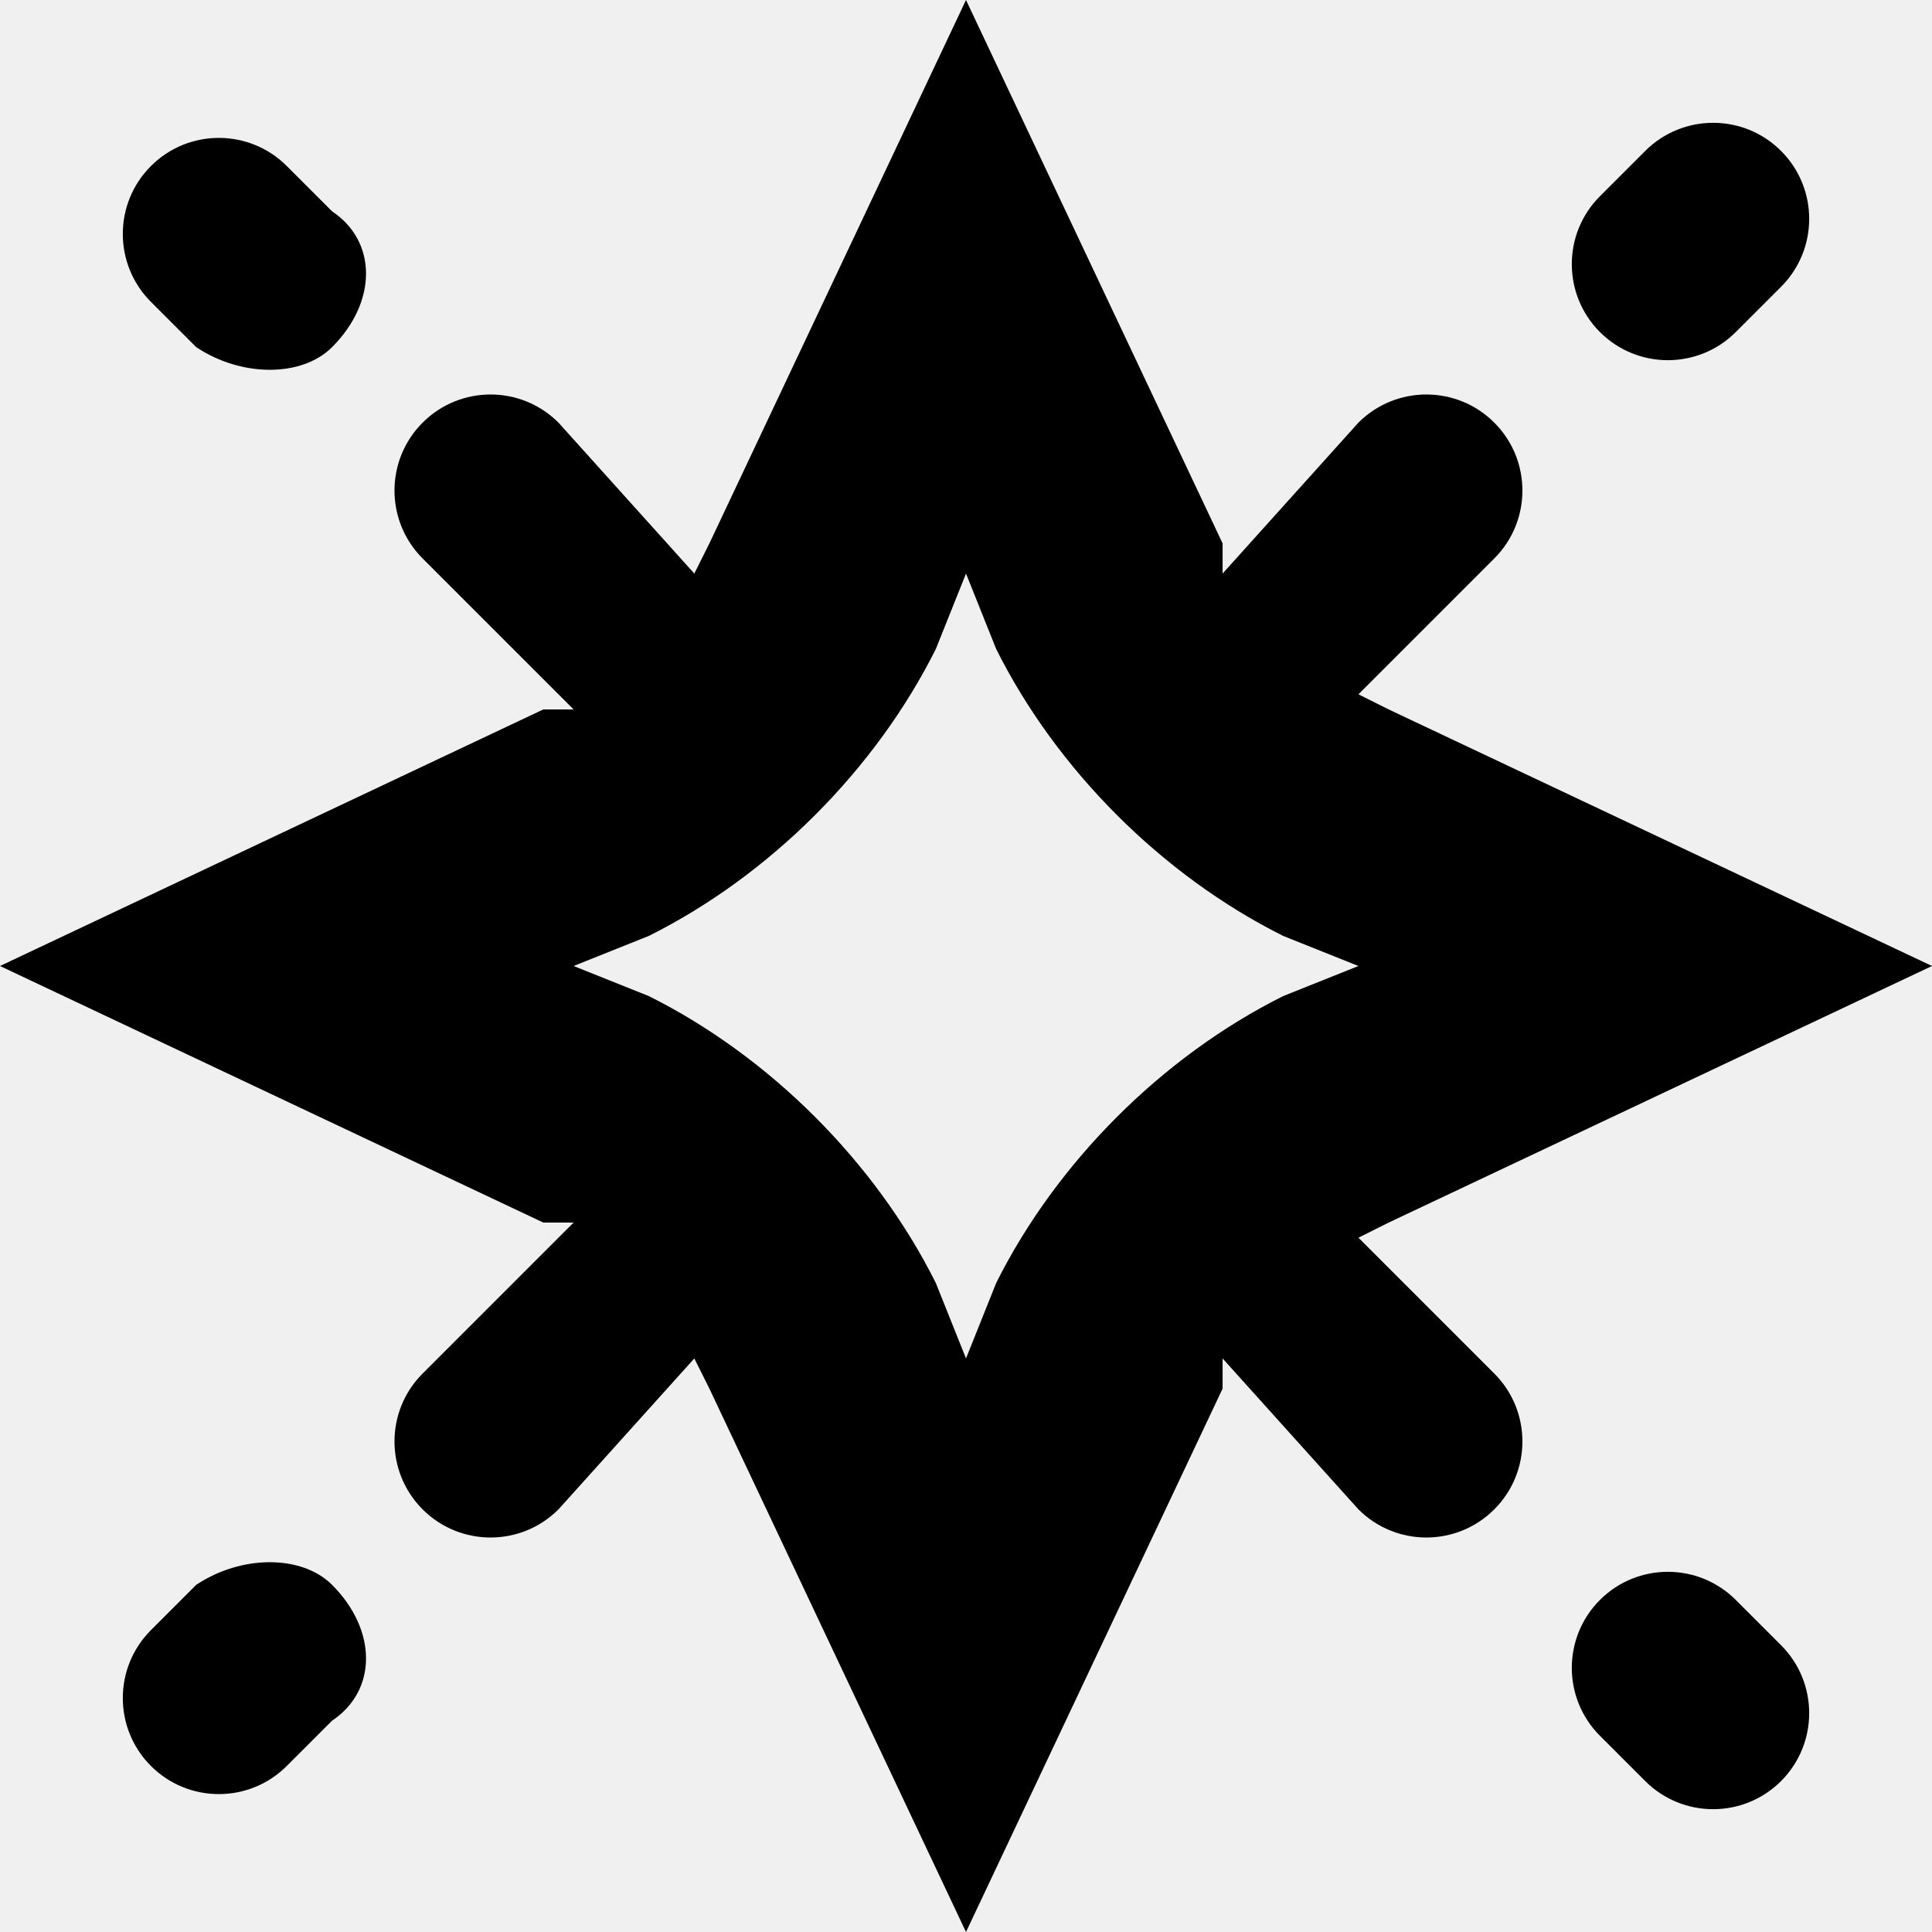
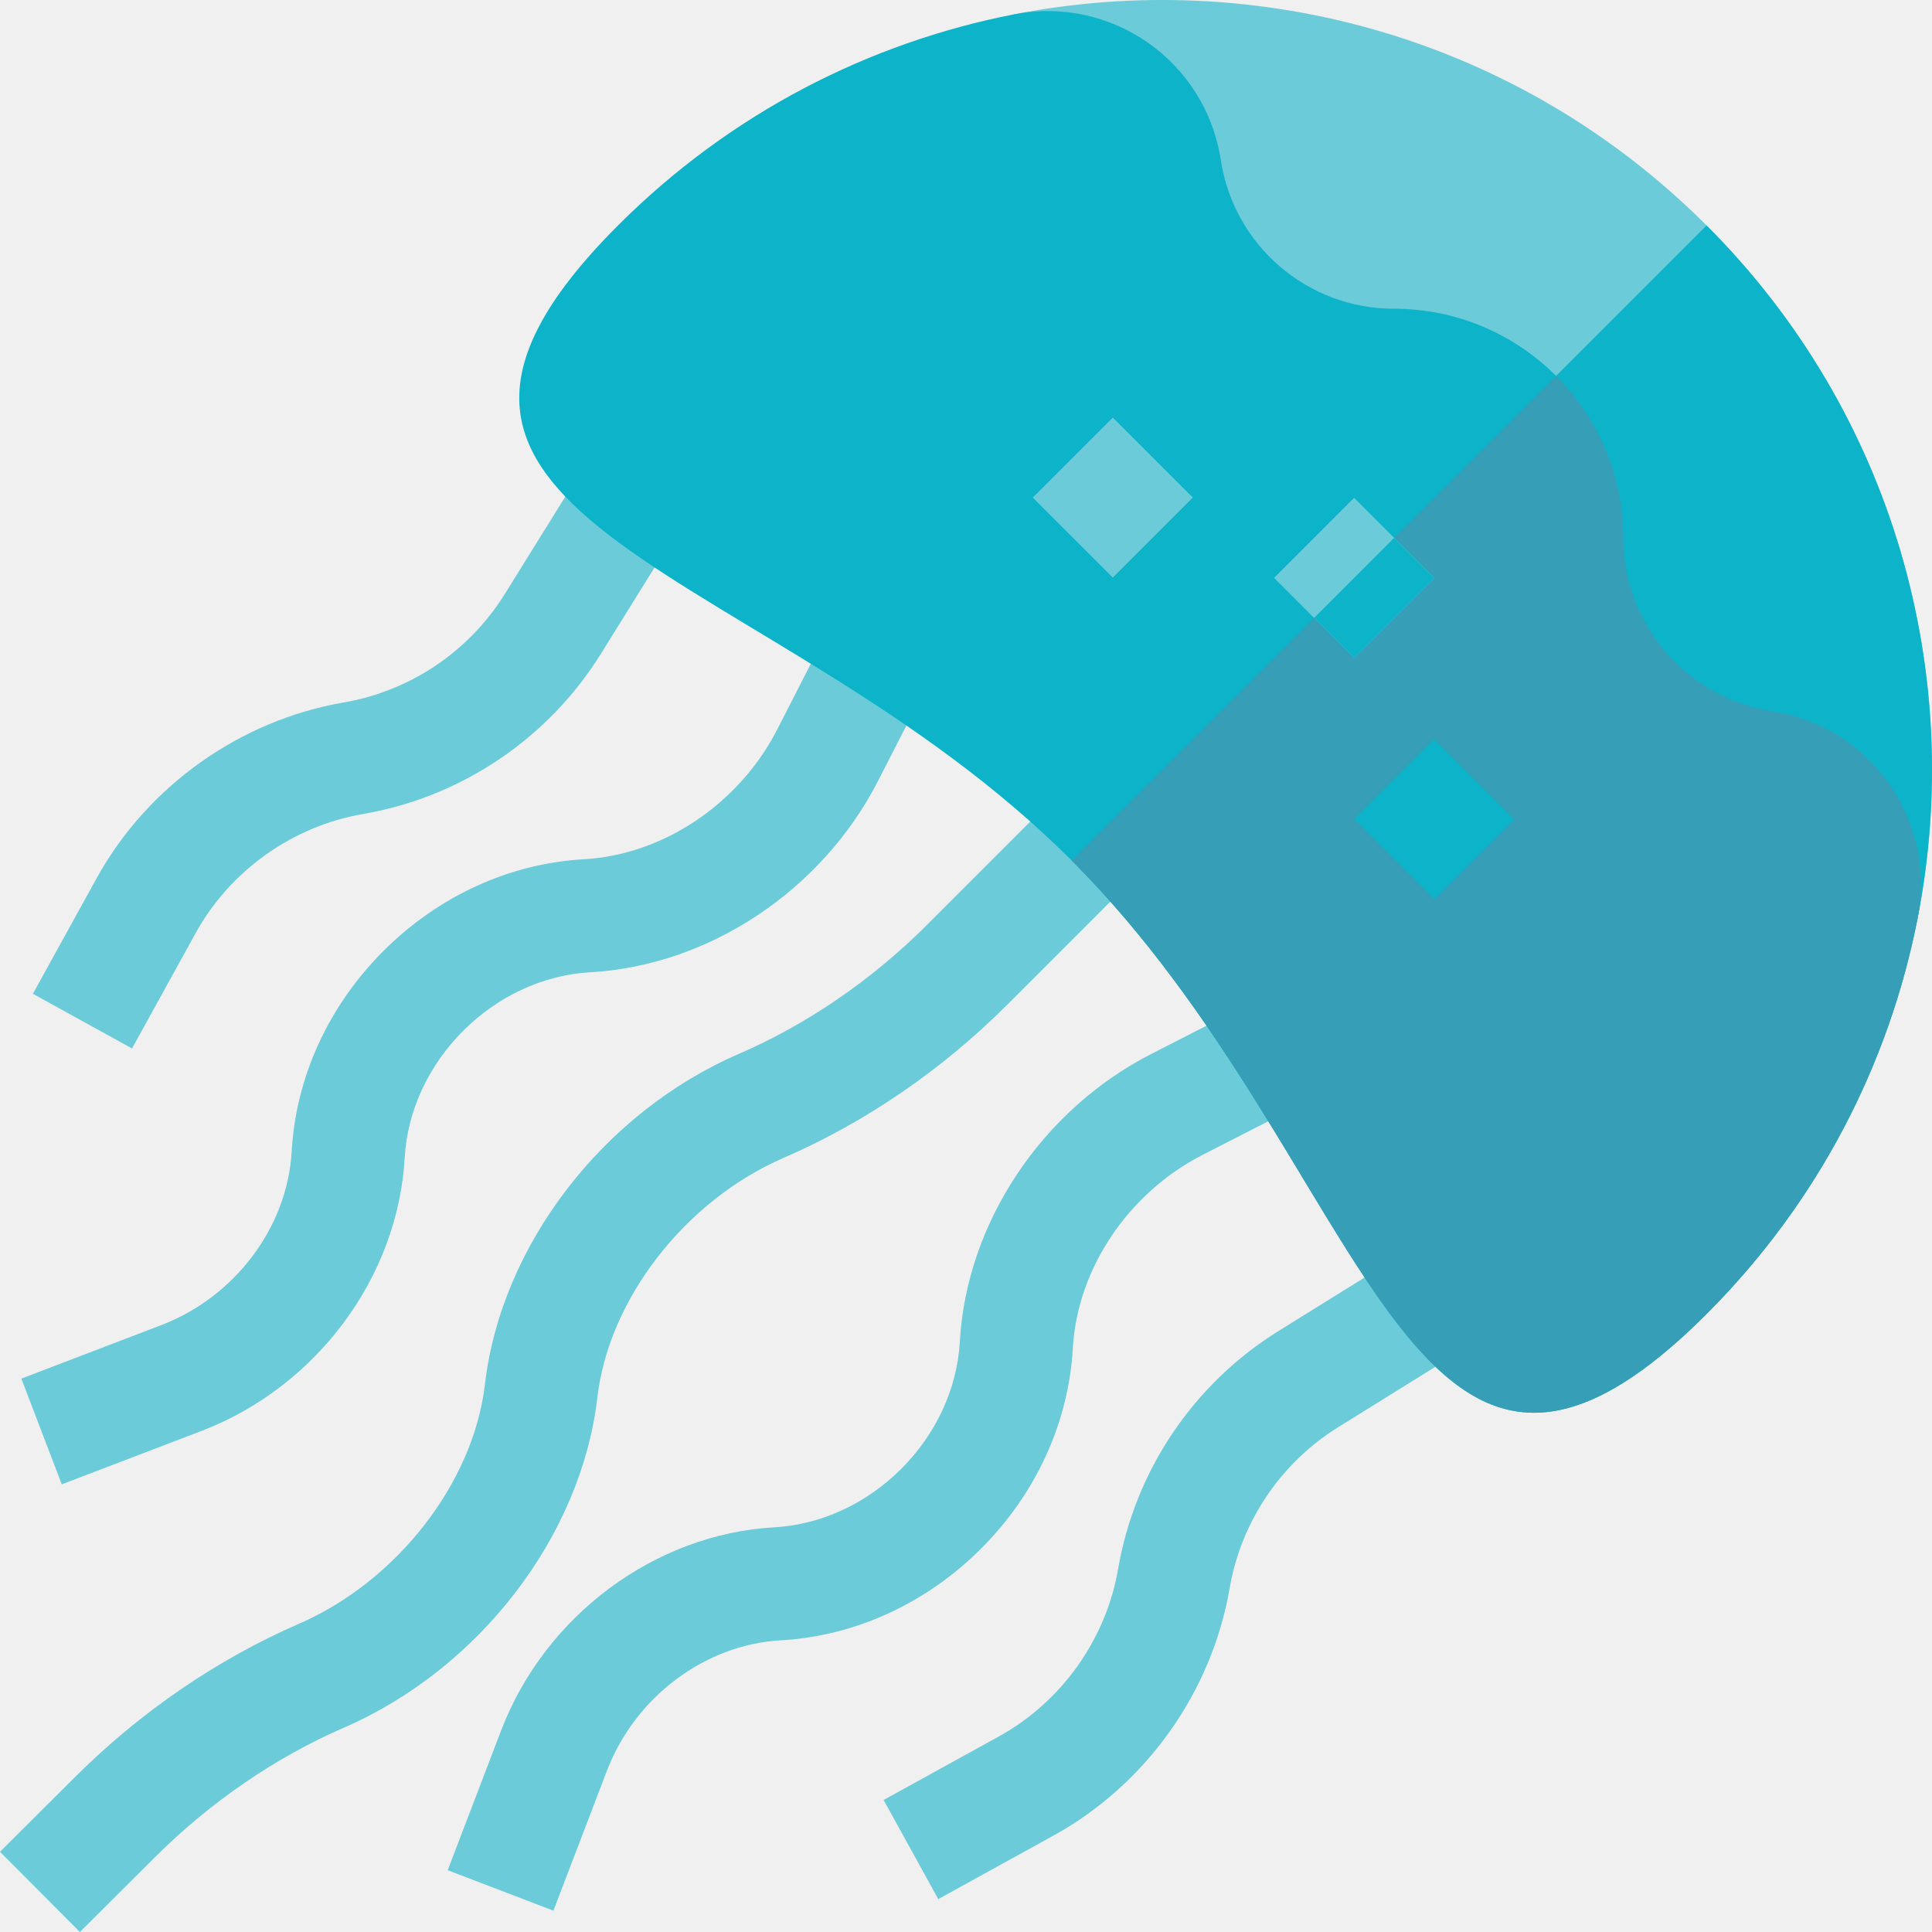
- <svg xmlns="http://www.w3.org/2000/svg" viewBox="0 0 128 128">
-   <path fill-rule="evenodd" d="M81 36 64 0 47 36l-1 2-9-10a6 6 0 0 0-9 9l10 10h-2L0 64l36 17h2L28 91a6 6 0 1 0 9 9l9-10 1 2 17 36 17-36v-2l9 10a6 6 0 1 0 9-9l-9-9 2-1 36-17-36-17-2-1 9-9a6 6 0 1 0-9-9l-9 10v-2Zm-17 2-2 5c-4 8-11 15-19 19l-5 2 5 2c8 4 15 11 19 19l2 5 2-5c4-8 11-15 19-19l5-2-5-2c-8-4-15-11-19-19l-2-5Z" clip-rule="evenodd" />
-   <path d="M118 19a6 6 0 0 0-9-9l-3 3a6 6 0 1 0 9 9l3-3Zm-96 4c-2 2-6 2-9 0l-3-3a6 6 0 1 1 9-9l3 3c3 2 3 6 0 9Zm0 82c-2-2-6-2-9 0l-3 3a6 6 0 1 0 9 9l3-3c3-2 3-6 0-9Zm96 4a6 6 0 0 1-9 9l-3-3a6 6 0 1 1 9-9l3 3Z" />
-   <style>path{fill:#000}@media (prefers-color-scheme:dark){path{fill:#fff}}</style>
+ <svg xmlns="http://www.w3.org/2000/svg" id="Capa_1" enable-background="new 0 0 512.001 512.001" height="512" viewBox="0 0 512.001 512.001" width="512">
+   <g>
+     <g fill="#6bcbd9">
+       <path d="m34.985 277.856-26.27-14.488 16.87-30.587c13.49-24.459 37.979-41.888 65.509-46.622 17.659-3.036 33.222-13.521 42.698-28.768l24.412-39.276 25.479 15.836-24.412 39.276c-13.998 22.521-36.994 38.01-63.093 42.498-18.627 3.203-35.197 14.995-44.324 31.544z" />
+       <path d="m16.372 393.37-10.715-28.022 37.063-14.173c19.554-7.477 33.449-25.968 34.577-46.012 1.108-19.699 9.744-38.572 24.316-53.144 14.571-14.57 33.446-23.205 53.146-24.313 21.031-1.183 41.145-14.702 51.242-34.442l15.46-30.226 26.709 13.662-15.46 30.226c-14.859 29.049-44.795 48.963-76.266 50.733-25.681 1.445-47.75 23.512-49.195 49.189-1.78 31.646-23.407 60.72-53.814 72.348z" />
+       <path d="m146.664 506.344-28.021-10.717 14.174-37.06c11.629-30.405 40.705-52.029 72.353-53.81 25.681-1.444 47.75-23.512 49.194-49.189 1.771-31.469 21.687-61.402 50.738-76.26l30.228-15.459 13.66 26.709-30.228 15.459c-19.742 10.097-33.263 30.208-34.445 51.236-1.109 19.699-9.744 38.572-24.316 53.144-14.571 14.57-33.445 23.205-53.146 24.313-20.047 1.127-38.54 15.021-46.018 34.573z" />
+       <path d="m21.172 512.001-21.172-21.254 20.02-19.942c17.214-17.147 37.681-31.146 59.187-40.483 26-11.291 46.276-37.387 49.306-63.46 4.278-36.814 31.316-72.006 67.28-87.568 18.079-7.823 35.318-19.641 49.852-34.174l38.687-38.685 21.213 21.213-38.688 38.686c-17.182 17.181-37.635 31.183-59.15 40.493-26.048 11.271-46.36 37.383-49.395 63.498-4.271 36.757-31.26 71.927-67.157 87.515-18.102 7.859-35.379 19.693-49.964 34.221z" />
+       <path d="m248.652 503.286-14.486-26.27 30.589-16.868c16.551-9.127 28.344-25.695 31.547-44.32 4.488-26.097 19.979-49.092 42.502-63.088l39.28-24.41 15.834 25.48-39.28 24.41c-15.247 9.476-25.733 25.036-28.77 42.692-4.734 27.528-22.165 52.017-46.627 65.505z" />
+       <path d="m508.19 243.351h-.01c.3-1.52-59.28-61.1-119.08-120.45-60.11-59.66-120.45-119.09-120.45-119.08v-.01c64.4-12.6 133.72 6.04 183.61 55.93s68.53 119.21 55.93 183.61z" />
+     </g>
+     <path d="m508.19 243.351h-.01c.3-1.52-59.28-61.1-119.08-120.45l63.16-63.16c49.89 49.89 68.53 119.21 55.93 183.61z" fill="#0db3c8" />
+     <path d="m508.18 243.351h.01c-7.53 38.42-26.17 75.1-55.93 104.87-79.66 79.66-88.62-40.54-168.28-120.2s-199.86-88.62-120.2-168.28c29.77-29.76 66.45-48.4 104.87-55.93v.01c25.93-5.11 50.89 12.43 54.86 38.56h.01c3.45 22.68 22.95 39.44 45.89 39.44 16.78 0 31.97 6.8 42.97 17.8s17.8 26.19 17.8 42.97c.04 23.38 17.5 42.56 39.44 45.89 23.07 3.51 39.45 23.38 39.45 45.84 0 2.97-.29 5.99-.89 9.03z" fill="#0db3c8" />
+     <path d="m508.18 243.351h.01c-7.53 38.42-26.17 75.1-55.93 104.87-79.66 79.66-88.62-40.54-168.28-120.2l128.4-128.4c11 11 17.8 26.19 17.8 42.97.04 23.38 17.5 42.56 39.44 45.89 23.07 3.51 39.45 23.38 39.45 45.84 0 2.97-.29 5.99-.89 9.03z" fill="#369eb6" />
+     <path d="m380.07 153.151-21.22 21.21-10.6-10.6-10.61-10.61 21.21-21.22 10.61 10.61z" fill="#6bcbd9" />
+     <path d="m380.07 153.151-21.22 21.21-10.6-10.6 21.21-21.22z" fill="#0db3c8" />
+     <path d="m279.948 116.846h30v30h-30z" fill="#6bcbd9" transform="matrix(.707 -.707 .707 .707 -6.844 247.17)" />
+     <path d="m365.155 202.053h30v30h-30z" fill="#0db3c8" transform="matrix(.707 -.707 .707 .707 -42.132 332.393)" />
+   </g>
</svg>
